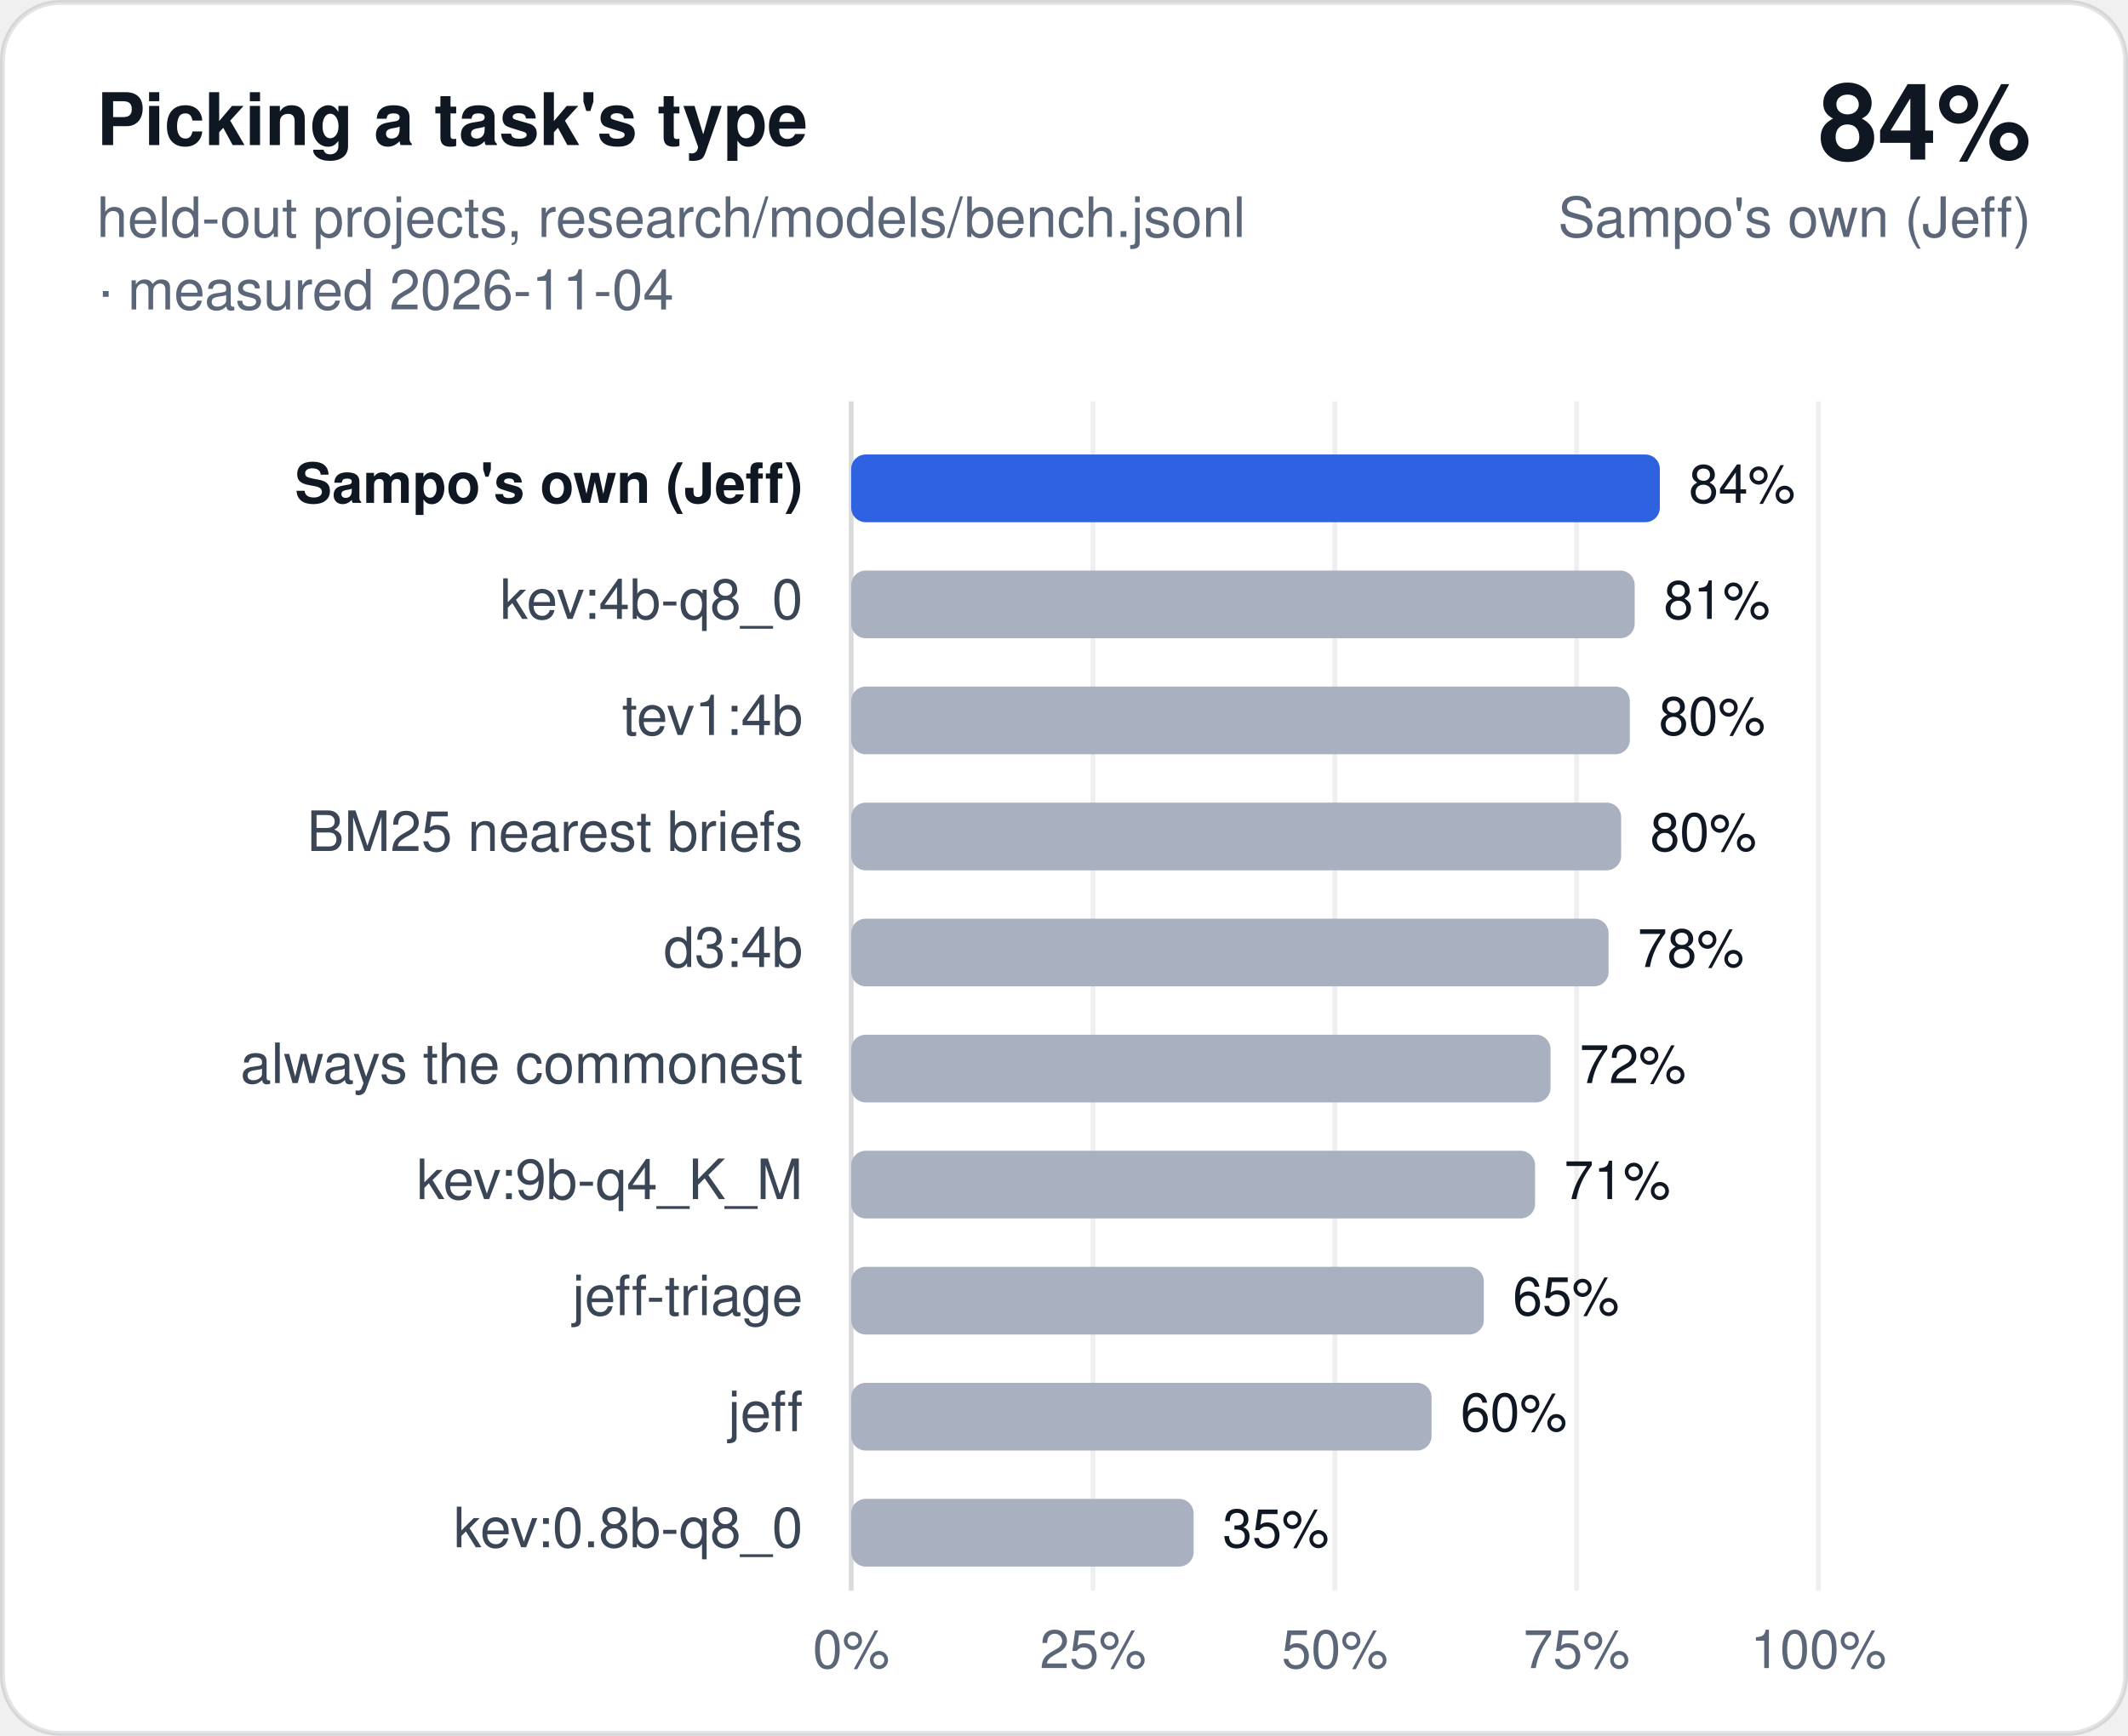
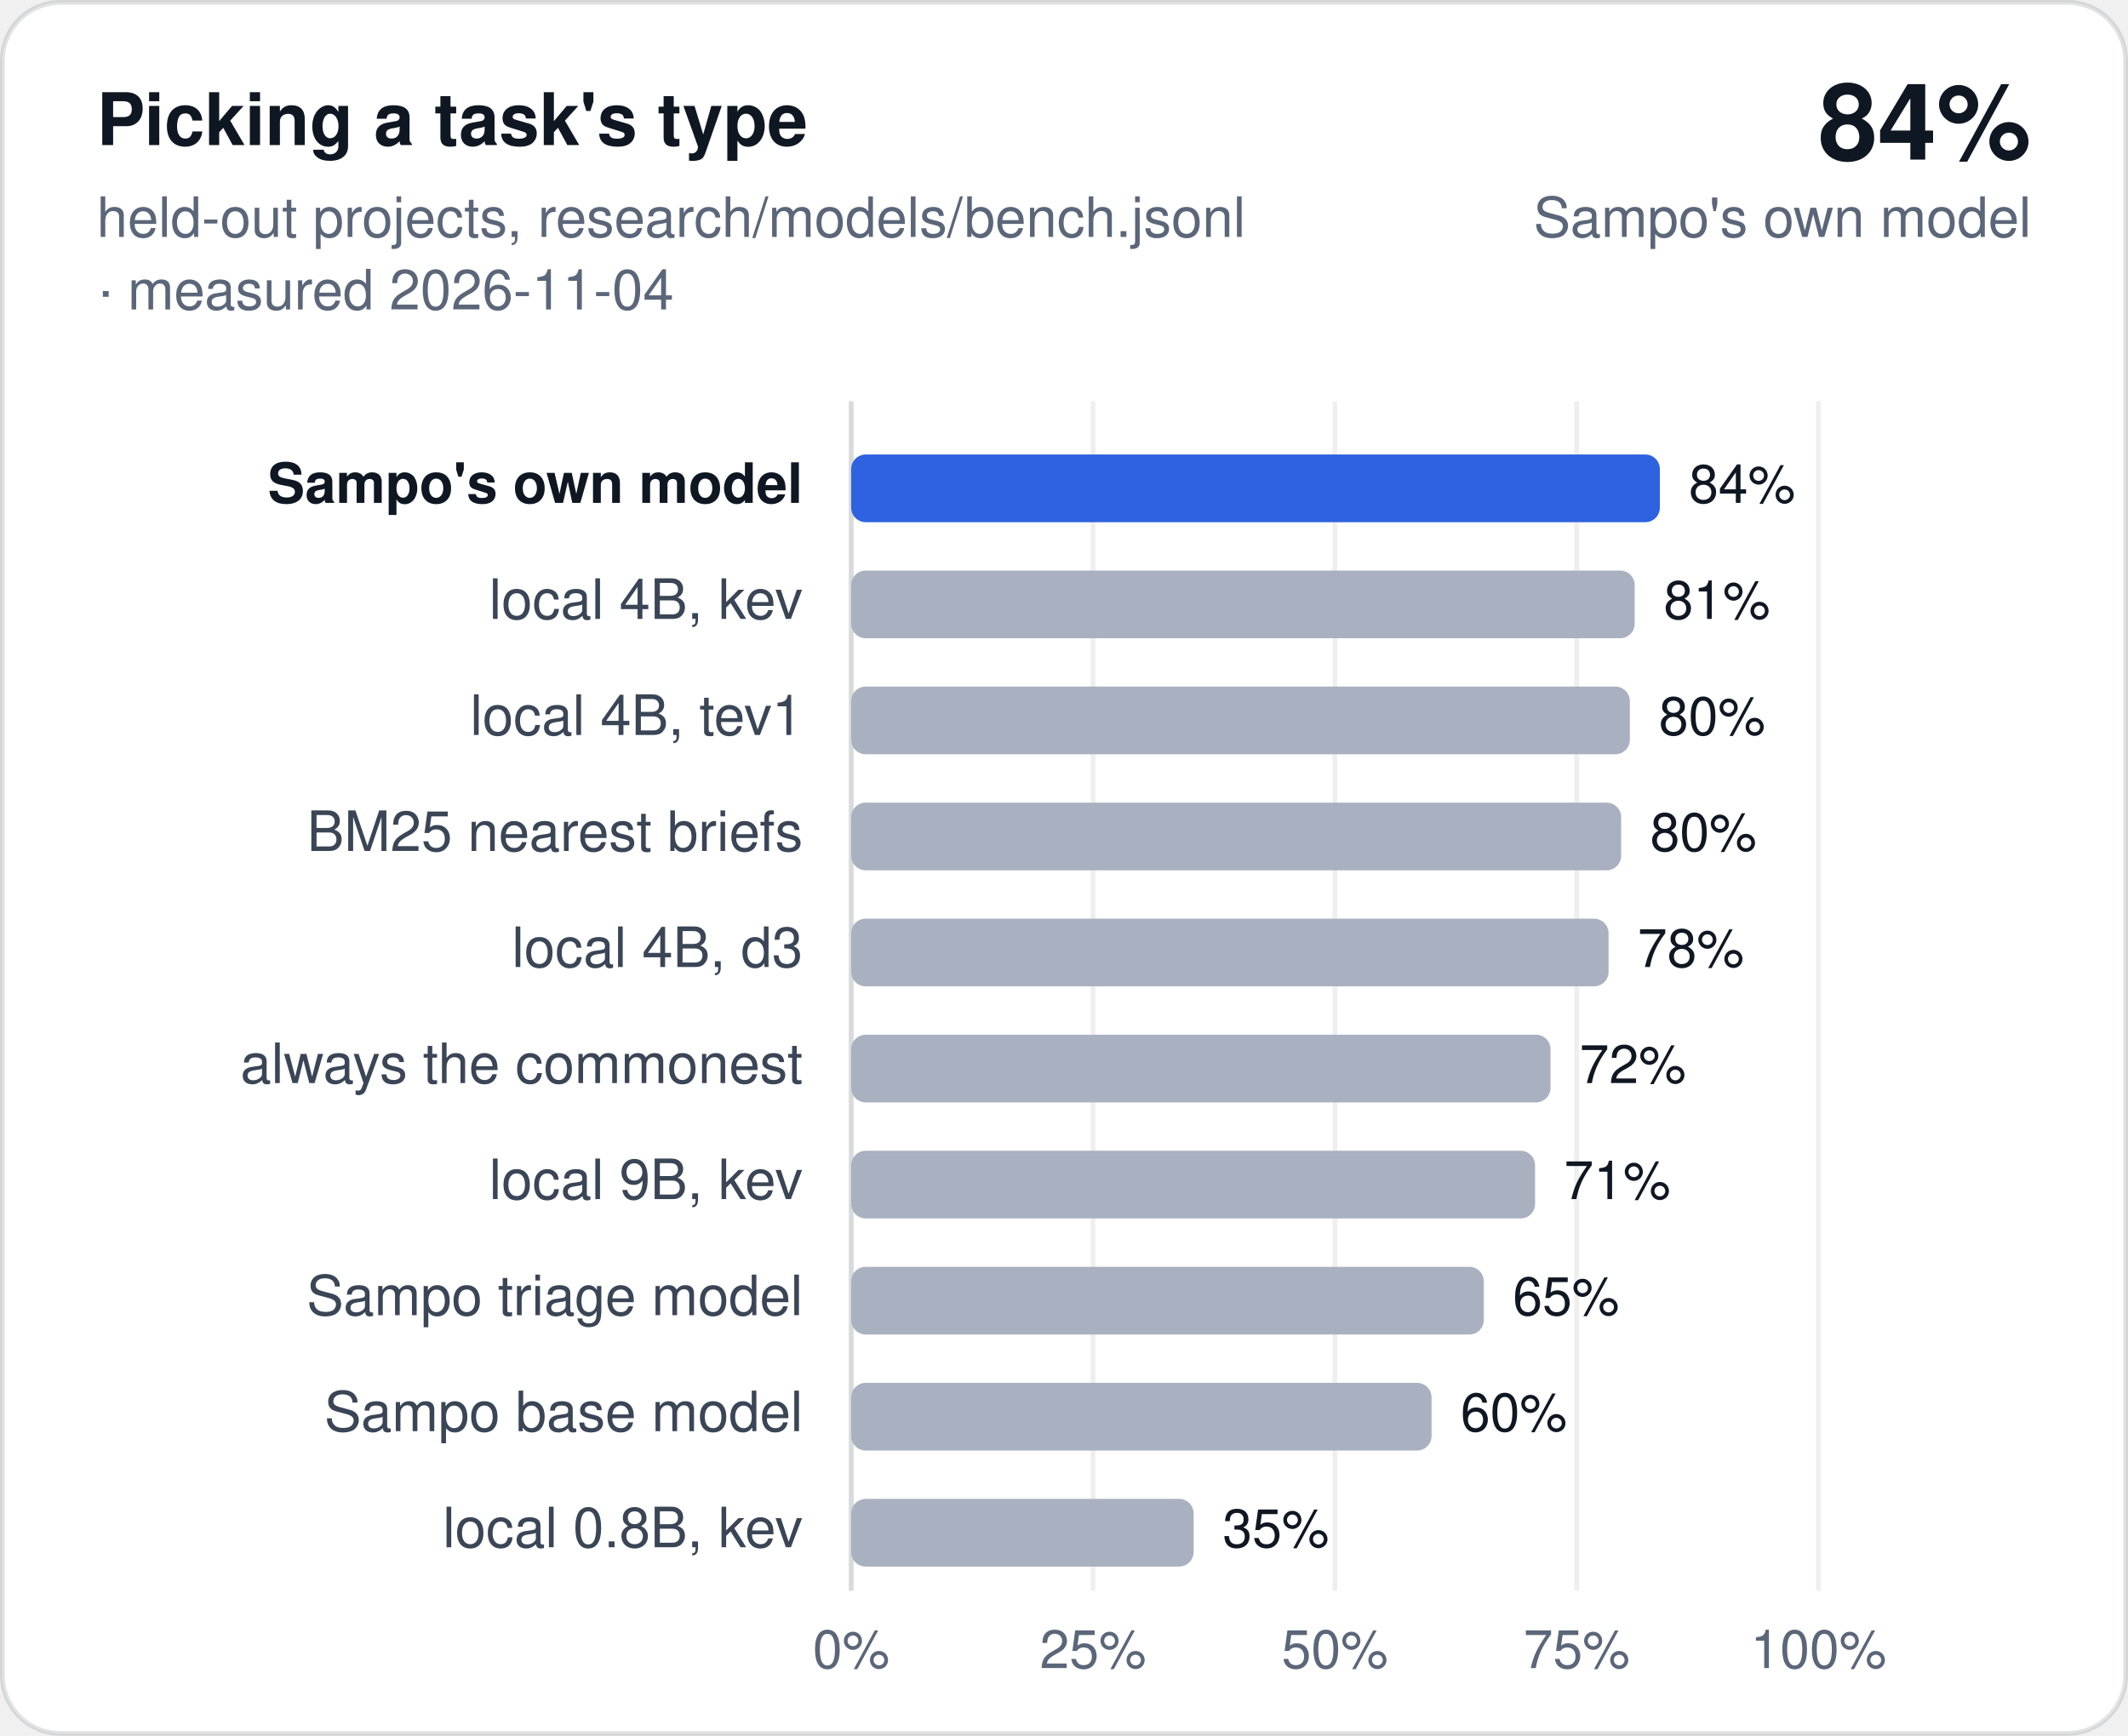
- <svg xmlns="http://www.w3.org/2000/svg" viewBox="0 0 440 359" width="440" height="359" role="img" aria-label="Picking a task's type, measured 2026-11-04: Sampo's own (Jeff) 84%; kev:4b-q8_0 81%; tev1:4b 80%; BM25 nearest briefs 80%; d3:4b 78%; always the commonest 72%; kev:9b-q4_K_M 71%; jeff-triage 65%; jeff 60%; kev:0.8b-q8_0 35%">
+ <svg xmlns="http://www.w3.org/2000/svg" viewBox="0 0 440 359" width="440" height="359" role="img" aria-label="Picking a task's type, measured 2026-11-04: Sampo's own model 84%; local 4B, kev 81%; local 4B, tev1 80%; BM25 nearest briefs 80%; local 4B, d3 78%; always the commonest 72%; local 9B, kev 71%; Sampo triage model 65%; Sampo base model 60%; local 0.8B, kev 35%">
  <style>text{font-family:-apple-system,BlinkMacSystemFont,'Segoe UI',Helvetica,Arial,sans-serif;fill:#3A4556}.i{fill:#0F1722}.m{fill:#5B6679}.b{font-weight:600;fill:#0F1722}.c{font-family:ui-monospace,SFMono-Regular,Menlo,Consolas,monospace;fill:#2F62E0}.l{fill:#2F62E0}</style>
  <rect x="0.5" y="0.5" width="439" height="358" rx="12" fill="#FFFFFF" stroke="#0F1722" stroke-opacity=".12" />
  <text x="20" y="30" font-size="15" class="b">Picking a task's type</text>
  <text x="420" y="33" font-size="22" class="i" font-weight="650" text-anchor="end">84%</text>
-   <text x="420" y="49" font-size="11.5" class="m" text-anchor="end">Sampo's own (Jeff)</text>
+   <text x="420" y="49" font-size="11.5" class="m" text-anchor="end">Sampo's own model</text>
  <text x="20" y="49" font-size="11.5" class="m" xml:space="preserve">held-out projects, research/models/bench.jsonl</text>
  <text x="20" y="64" font-size="11.5" class="m" xml:space="preserve">· measured 2026-11-04</text>
  <line x1="176.0" y1="83" x2="176.0" y2="329" stroke="#0F1722" stroke-opacity=".16" />
  <text x="176.0" y="345" font-size="11" class="m" text-anchor="middle">0%</text>
  <line x1="226.0" y1="83" x2="226.0" y2="329" stroke="#0F1722" stroke-opacity=".07" />
  <text x="226.0" y="345" font-size="11" class="m" text-anchor="middle">25%</text>
  <line x1="276.0" y1="83" x2="276.0" y2="329" stroke="#0F1722" stroke-opacity=".07" />
  <text x="276.0" y="345" font-size="11" class="m" text-anchor="middle">50%</text>
  <line x1="326.0" y1="83" x2="326.0" y2="329" stroke="#0F1722" stroke-opacity=".07" />
  <text x="326.0" y="345" font-size="11" class="m" text-anchor="middle">75%</text>
  <line x1="376.0" y1="83" x2="376.0" y2="329" stroke="#0F1722" stroke-opacity=".07" />
  <text x="376.0" y="345" font-size="11" class="m" text-anchor="middle">100%</text>
-   <text x="166" y="104" font-size="11.5" class="b" text-anchor="end">Sampo's own (Jeff)</text>
+   <text x="166" y="104" font-size="11.5" class="b" text-anchor="end">Sampo's own model</text>
  <rect x="176" y="94" width="167.2" height="14" rx="3" fill="#2F62E0" />
  <text x="349.2" y="104" font-size="11" class="i">84%</text>
-   <text x="166" y="128" font-size="11.5" class="" text-anchor="end">kev:4b-q8_0</text>
+   <text x="166" y="128" font-size="11.5" class="" text-anchor="end">local 4B, kev</text>
  <rect x="176" y="118" width="162.0" height="14" rx="3" fill="#A9B1C0" />
  <text x="344.0" y="128" font-size="11" class="i">81%</text>
-   <text x="166" y="152" font-size="11.5" class="" text-anchor="end">tev1:4b</text>
+   <text x="166" y="152" font-size="11.5" class="" text-anchor="end">local 4B, tev1</text>
  <rect x="176" y="142" width="161.0" height="14" rx="3" fill="#A9B1C0" />
  <text x="343.0" y="152" font-size="11" class="i">80%</text>
  <text x="166" y="176" font-size="11.5" class="" text-anchor="end">BM25 nearest briefs</text>
  <rect x="176" y="166" width="159.2" height="14" rx="3" fill="#A9B1C0" />
  <text x="341.2" y="176" font-size="11" class="i">80%</text>
-   <text x="166" y="200" font-size="11.5" class="" text-anchor="end">d3:4b</text>
+   <text x="166" y="200" font-size="11.5" class="" text-anchor="end">local 4B, d3</text>
  <rect x="176" y="190" width="156.6" height="14" rx="3" fill="#A9B1C0" />
  <text x="338.6" y="200" font-size="11" class="i">78%</text>
  <text x="166" y="224" font-size="11.5" class="" text-anchor="end">always the commonest</text>
  <rect x="176" y="214" width="144.6" height="14" rx="3" fill="#A9B1C0" />
  <text x="326.6" y="224" font-size="11" class="i">72%</text>
-   <text x="166" y="248" font-size="11.5" class="" text-anchor="end">kev:9b-q4_K_M</text>
+   <text x="166" y="248" font-size="11.5" class="" text-anchor="end">local 9B, kev</text>
  <rect x="176" y="238" width="141.4" height="14" rx="3" fill="#A9B1C0" />
  <text x="323.4" y="248" font-size="11" class="i">71%</text>
-   <text x="166" y="272" font-size="11.5" class="" text-anchor="end">jeff-triage</text>
+   <text x="166" y="272" font-size="11.5" class="" text-anchor="end">Sampo triage model</text>
  <rect x="176" y="262" width="130.8" height="14" rx="3" fill="#A9B1C0" />
  <text x="312.8" y="272" font-size="11" class="i">65%</text>
-   <text x="166" y="296" font-size="11.5" class="" text-anchor="end">jeff</text>
+   <text x="166" y="296" font-size="11.5" class="" text-anchor="end">Sampo base model</text>
  <rect x="176" y="286" width="120.0" height="14" rx="3" fill="#A9B1C0" />
  <text x="302.0" y="296" font-size="11" class="i">60%</text>
-   <text x="166" y="320" font-size="11.5" class="" text-anchor="end">kev:0.8b-q8_0</text>
+   <text x="166" y="320" font-size="11.5" class="" text-anchor="end">local 0.8B, kev</text>
  <rect x="176" y="310" width="70.8" height="14" rx="3" fill="#A9B1C0" />
  <text x="252.8" y="320" font-size="11" class="i">35%</text>
</svg>
